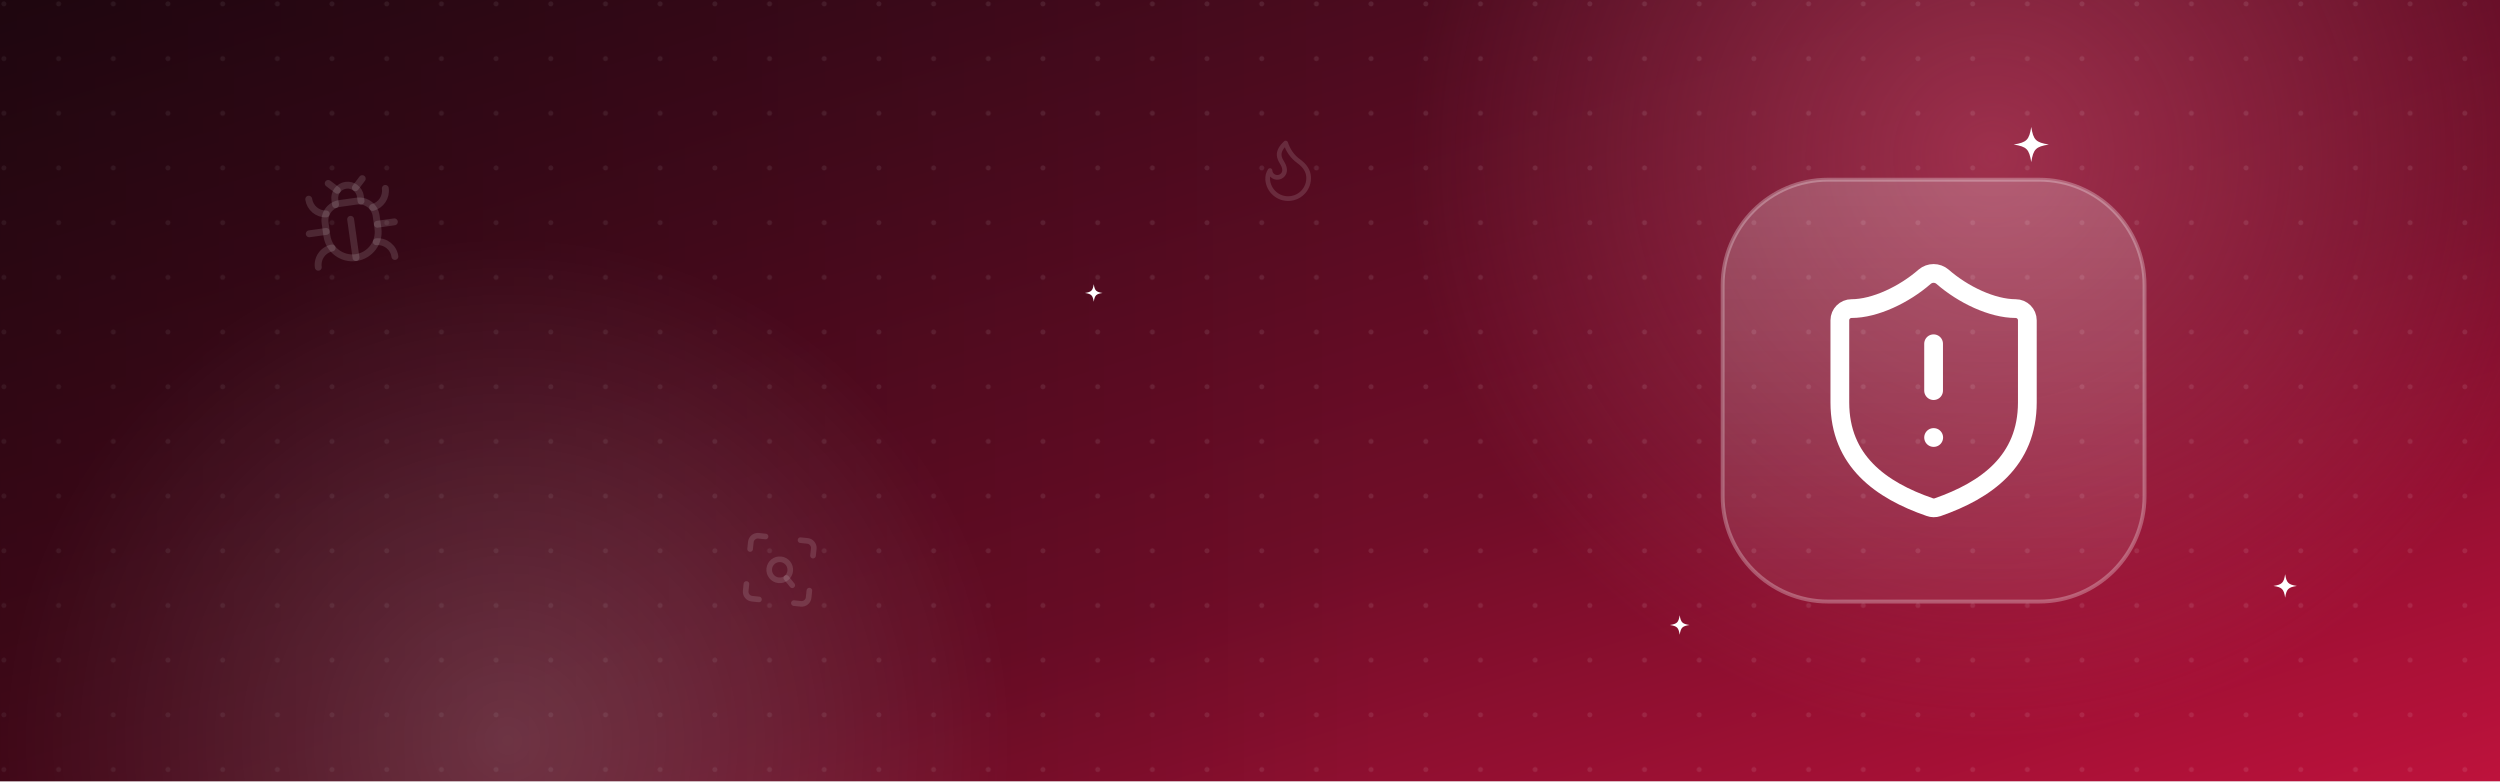
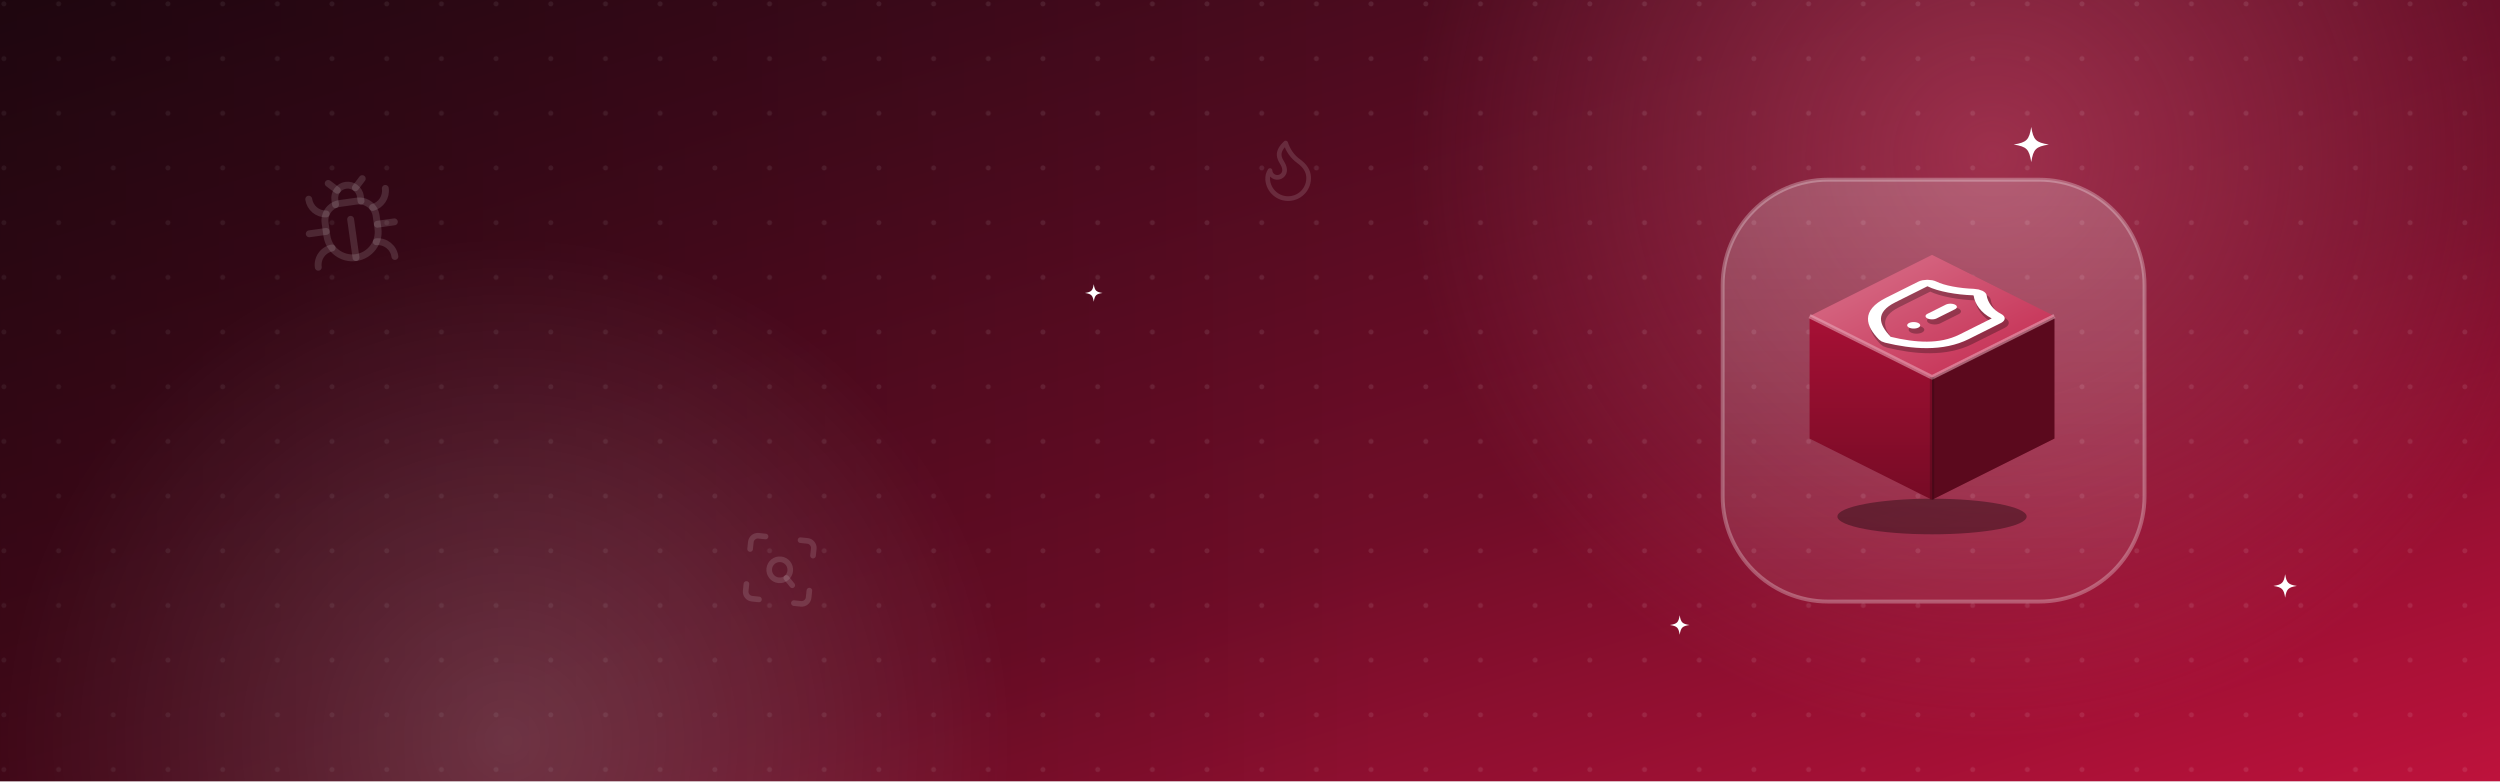
<svg xmlns="http://www.w3.org/2000/svg" viewBox="0 0 1280 400" role="img" aria-hidden="true">
  <defs>
    <linearGradient id="bg" x1="0" y1="0" x2="1" y2="1">
      <stop offset="0" stop-color="#2e0917" />
      <stop offset=".62" stop-color="#700d28" />
      <stop offset="1" stop-color="#be123c" />
    </linearGradient>
    <radialGradient id="o1">
      <stop offset="0" stop-color="#ce4d6d" stop-opacity=".55" />
      <stop offset="1" stop-color="#ce4d6d" stop-opacity="0" />
    </radialGradient>
    <radialGradient id="o2">
      <stop offset="0" stop-color="#ffffff" stop-opacity=".22" />
      <stop offset="1" stop-color="#ffffff" stop-opacity="0" />
    </radialGradient>
    <pattern id="dots" width="28" height="28" patternUnits="userSpaceOnUse">
      <circle cx="2" cy="2" r="1.3" fill="#ffffff" fill-opacity=".09" />
    </pattern>
    <linearGradient id="glass" x1="0" y1="0" x2="0" y2="1">
      <stop offset="0" stop-color="#ffffff" stop-opacity=".22" />
      <stop offset="1" stop-color="#ffffff" stop-opacity=".06" />
    </linearGradient>
    <linearGradient id="fade" x1="0" y1="0" x2="1" y2="0">
      <stop offset="0" stop-color="#000" stop-opacity=".35" />
      <stop offset=".55" stop-color="#000" stop-opacity="0" />
    </linearGradient>
+     <linearGradient id="bbt" x1="0" y1="0" x2="1" y2="1">
+       <stop offset="0" stop-color="#d9768e" />
+       <stop offset="1" stop-color="#c3254c" />
+     </linearGradient>
+     <linearGradient id="bbl" x1="0" y1="0" x2="0" y2="1">
+       <stop offset="0" stop-color="#a71035" />
+       <stop offset="1" stop-color="#760b25" />
+     </linearGradient>
+     <linearGradient id="bbsh" x1="0" y1="0" x2="1" y2="0">
+       <stop offset="0" stop-color="#fff" stop-opacity="0" />
+       <stop offset=".5" stop-color="#fff" stop-opacity=".55" />
+       <stop offset="1" stop-color="#fff" stop-opacity="0" />
+     </linearGradient>
+     <clipPath id="bbc">
+       <path d="M32 10 L54 21 L32 32 L10 21 Z" />
+     </clipPath>
  </defs>
  <style>.b1,.b2,.f,.s,.k{transform-box:fill-box;transform-origin:50% 50%}
@keyframes b1{to{transform:translate(-90px,40px) scale(1.15)}}@keyframes b2{to{transform:translate(70px,-30px) scale(.9)}}
@keyframes f{0%,100%{transform:translateY(0)}50%{transform:translateY(-10px)}}
@keyframes s{0%,100%{opacity:.25;transform:scale(.5) rotate(0)}50%{opacity:.95;transform:scale(1) rotate(45deg)}}
@keyframes k{0%,100%{transform:translateY(0)}50%{transform:translateY(-6px)}}
.b1{animation:b1 16s ease-in-out infinite alternate}.b2{animation:b2 19s ease-in-out infinite alternate}
.f{animation:f 9s ease-in-out infinite}.f1{animation-duration:11s;animation-delay:-3s}.f2{animation-duration:13s;animation-delay:-6s}
.s{animation:s 3.4s ease-in-out infinite}.k{animation:k 6s ease-in-out infinite}
- @media (prefers-reduced-motion:reduce){.b1,.b2,.f,.s,.k{animation:none!important}}</style>
+ @media (prefers-reduced-motion:reduce){.b1,.b2,.f,.s,.k{animation:none!important}}.bbbob,.bbshadow{transform-box:fill-box;transform-origin:50% 50%}@keyframes bbb{0%,100%{transform:translateY(0)}50%{transform:translateY(-2.2px)}}@keyframes bbsd{0%,100%{transform:scaleX(1);opacity:.35}50%{transform:scaleX(.86);opacity:.22}}@keyframes bbs{0%,55%{transform:translateX(0)}100%{transform:translateX(78px)}}@keyframes bbg{0%,100%{opacity:.9}50%{opacity:1}}.bbbob{animation:bbb 4.2s ease-in-out infinite}.bbshadow{animation:bbsd 4.2s ease-in-out infinite}.bbshine{animation:bbs 5.5s ease-in-out infinite}.bbglow{animation:bbg 4.2s ease-in-out infinite}</style>
  <rect width="1280" height="400" fill="url(#bg)" />
  <circle class="b1" cx="1020" cy="80" r="300" fill="url(#o1)" />
  <circle class="b2" cx="260" cy="380" r="260" fill="url(#o2)" />
  <rect width="1280" height="400" fill="url(#dots)" />
  <rect width="1280" height="400" fill="url(#fade)" />
  <g transform="translate(150 92) rotate(-8) scale(2.2)">
    <g class="f f0" fill="none" stroke="#ffffff" stroke-opacity=".13" stroke-width="1.6" stroke-linecap="round" stroke-linejoin="round">
      <path d="M12 20v-9" />
      <path d="M14 7a4 4 0 0 1 4 4v3a6 6 0 0 1-12 0v-3a4 4 0 0 1 4-4z" />
      <path d="M14.12 3.88 16 2" />
      <path d="M21 21a4 4 0 0 0-3.81-4" />
      <path d="M21 5a4 4 0 0 1-3.55 3.97" />
      <path d="M22 13h-4" />
      <path d="M3 21a4 4 0 0 1 3.81-4" />
      <path d="M3 5a4 4 0 0 0 3.55 3.97" />
      <path d="M6 13H2" />
      <path d="m8 2 1.88 1.88" />
      <path d="M9 7.13V6a3 3 0 1 1 6 0v1.13" />
    </g>
  </g>
  <g transform="translate(380 268) rotate(6) scale(1.8)">
    <g class="f f1" fill="none" stroke="#ffffff" stroke-opacity=".13" stroke-width="1.6" stroke-linecap="round" stroke-linejoin="round">
      <path d="M3 7V5a2 2 0 0 1 2-2h2" />
      <path d="M17 3h2a2 2 0 0 1 2 2v2" />
      <path d="M21 17v2a2 2 0 0 1-2 2h-2" />
      <path d="M7 21H5a2 2 0 0 1-2-2v-2" />
      <circle cx="12" cy="12" r="3" />
      <path d="m16 16-1.9-1.9" />
    </g>
  </g>
  <g transform="translate(640 70) rotate(-4) scale(1.5)">
    <g class="f f2" fill="none" stroke="#ffffff" stroke-opacity=".13" stroke-width="1.6" stroke-linecap="round" stroke-linejoin="round">
      <path d="M12 3q1 4 4 6.5t3 5.5a1 1 0 0 1-14 0 5 5 0 0 1 1-3 1 1 0 0 0 5 0c0-2-1.5-3-1.5-5q0-2 2.5-4" />
    </g>
  </g>
  <g class="k">
    <rect x="882" y="92" width="216" height="216" rx="54" fill="url(#glass)" stroke="#ffffff" stroke-opacity=".28" stroke-width="2" />
-     <g transform="translate(918 128) scale(6)" fill="none" stroke="#ffffff" stroke-width="1.6" stroke-linecap="round" stroke-linejoin="round">
-       <path d="M20 13c0 5-3.5 7.5-7.66 8.95a1 1 0 0 1-.67-.01C7.5 20.5 4 18 4 13V6a1 1 0 0 1 1-1c2 0 4.5-1.2 6.24-2.72a1.17 1.17 0 0 1 1.52 0C14.51 3.81 17 5 19 5a1 1 0 0 1 1 1z" />
-       <path d="M12 8v4" />
-       <path d="M12 16h.01" />
+     <g transform="translate(898 102) scale(2.85)">
+       <g class="bbbob">
+         <ellipse cx="32" cy="57" rx="17" ry="3.2" fill="#000" opacity=".35" class="bbshadow" />
+         <path d="M10 21 L32 32 V54 L10 43 Z" fill="url(#bbl)" />
+         <path d="M54 21 L32 32 V54 L54 43 Z" fill="#5b091d" />
+         <path d="M32 10 L54 21 L32 32 L10 21 Z" fill="url(#bbt)" />
+         <path d="M10 21 L32 32 L54 21" fill="none" stroke="#e8acbb" stroke-opacity=".55" stroke-width=".8" stroke-linejoin="round" />
+         <path d="M32 32 V54" stroke="#000" stroke-opacity=".18" stroke-width=".8" />
+         <g clip-path="url(#bbc)">
+           <rect class="bbshine" x="-14" y="6" width="14" height="30" fill="url(#bbsh)" transform="skewX(-25)" />
+         </g>
+         <g transform="translate(.5 .8)">
+           <g transform="matrix(0.825 0.4125 -0.825 0.4125 32 11.100)" fill="none" stroke="#000" stroke-opacity=".28" stroke-width="2.4" stroke-linecap="round" stroke-linejoin="round">
+             <path d="M20 13c0 5-3.5 7.5-7.66 8.95a1 1 0 0 1-.67-.01C7.5 20.5 4 18 4 13V6a1 1 0 0 1 1-1c2 0 4.5-1.2 6.24-2.72a1.17 1.17 0 0 1 1.52 0C14.51 3.81 17 5 19 5a1 1 0 0 1 1 1z" />
+             <path d="M12 8v4" />
+             <path d="M12 16h.01" />
+           </g>
+         </g>
+         <g class="bbglow" transform="matrix(0.825 0.4125 -0.825 0.4125 32 11.100)" fill="none" stroke="#fff" stroke-width="2" stroke-linecap="round" stroke-linejoin="round">
+           <path d="M20 13c0 5-3.5 7.5-7.66 8.95a1 1 0 0 1-.67-.01C7.5 20.5 4 18 4 13V6a1 1 0 0 1 1-1c2 0 4.5-1.2 6.24-2.72a1.17 1.17 0 0 1 1.52 0C14.51 3.81 17 5 19 5a1 1 0 0 1 1 1z" />
+           <path d="M12 8v4" />
+           <path d="M12 16h.01" />
+         </g>
+       </g>
    </g>
  </g>
  <g transform="translate(1040 74) scale(0.9)">
    <path class="s" style="animation-delay:0s" d="M0 -10 C1.2 -2.6 2.6 -1.2 10 0 C2.6 1.2 1.2 2.6 0 10 C-1.2 2.6 -2.6 1.2 -10 0 C-2.6 -1.2 -1.2 -2.6 0 -10Z" fill="#ffffff" />
  </g>
  <g transform="translate(1170 300) scale(0.6)">
    <path class="s" style="animation-delay:1.1s" d="M0 -10 C1.2 -2.6 2.6 -1.2 10 0 C2.6 1.2 1.2 2.6 0 10 C-1.2 2.6 -2.6 1.2 -10 0 C-2.6 -1.2 -1.2 -2.6 0 -10Z" fill="#ffffff" />
  </g>
  <g transform="translate(860 320) scale(0.5)">
    <path class="s" style="animation-delay:2.2s" d="M0 -10 C1.2 -2.6 2.6 -1.2 10 0 C2.6 1.2 1.2 2.6 0 10 C-1.2 2.6 -2.6 1.2 -10 0 C-2.6 -1.2 -1.2 -2.6 0 -10Z" fill="#ffffff" />
  </g>
  <g transform="translate(560 150) scale(0.45)">
    <path class="s" style="animation-delay:0.6s" d="M0 -10 C1.2 -2.6 2.6 -1.2 10 0 C2.6 1.2 1.2 2.6 0 10 C-1.2 2.6 -2.6 1.2 -10 0 C-2.6 -1.2 -1.2 -2.6 0 -10Z" fill="#ffffff" />
  </g>
</svg>
